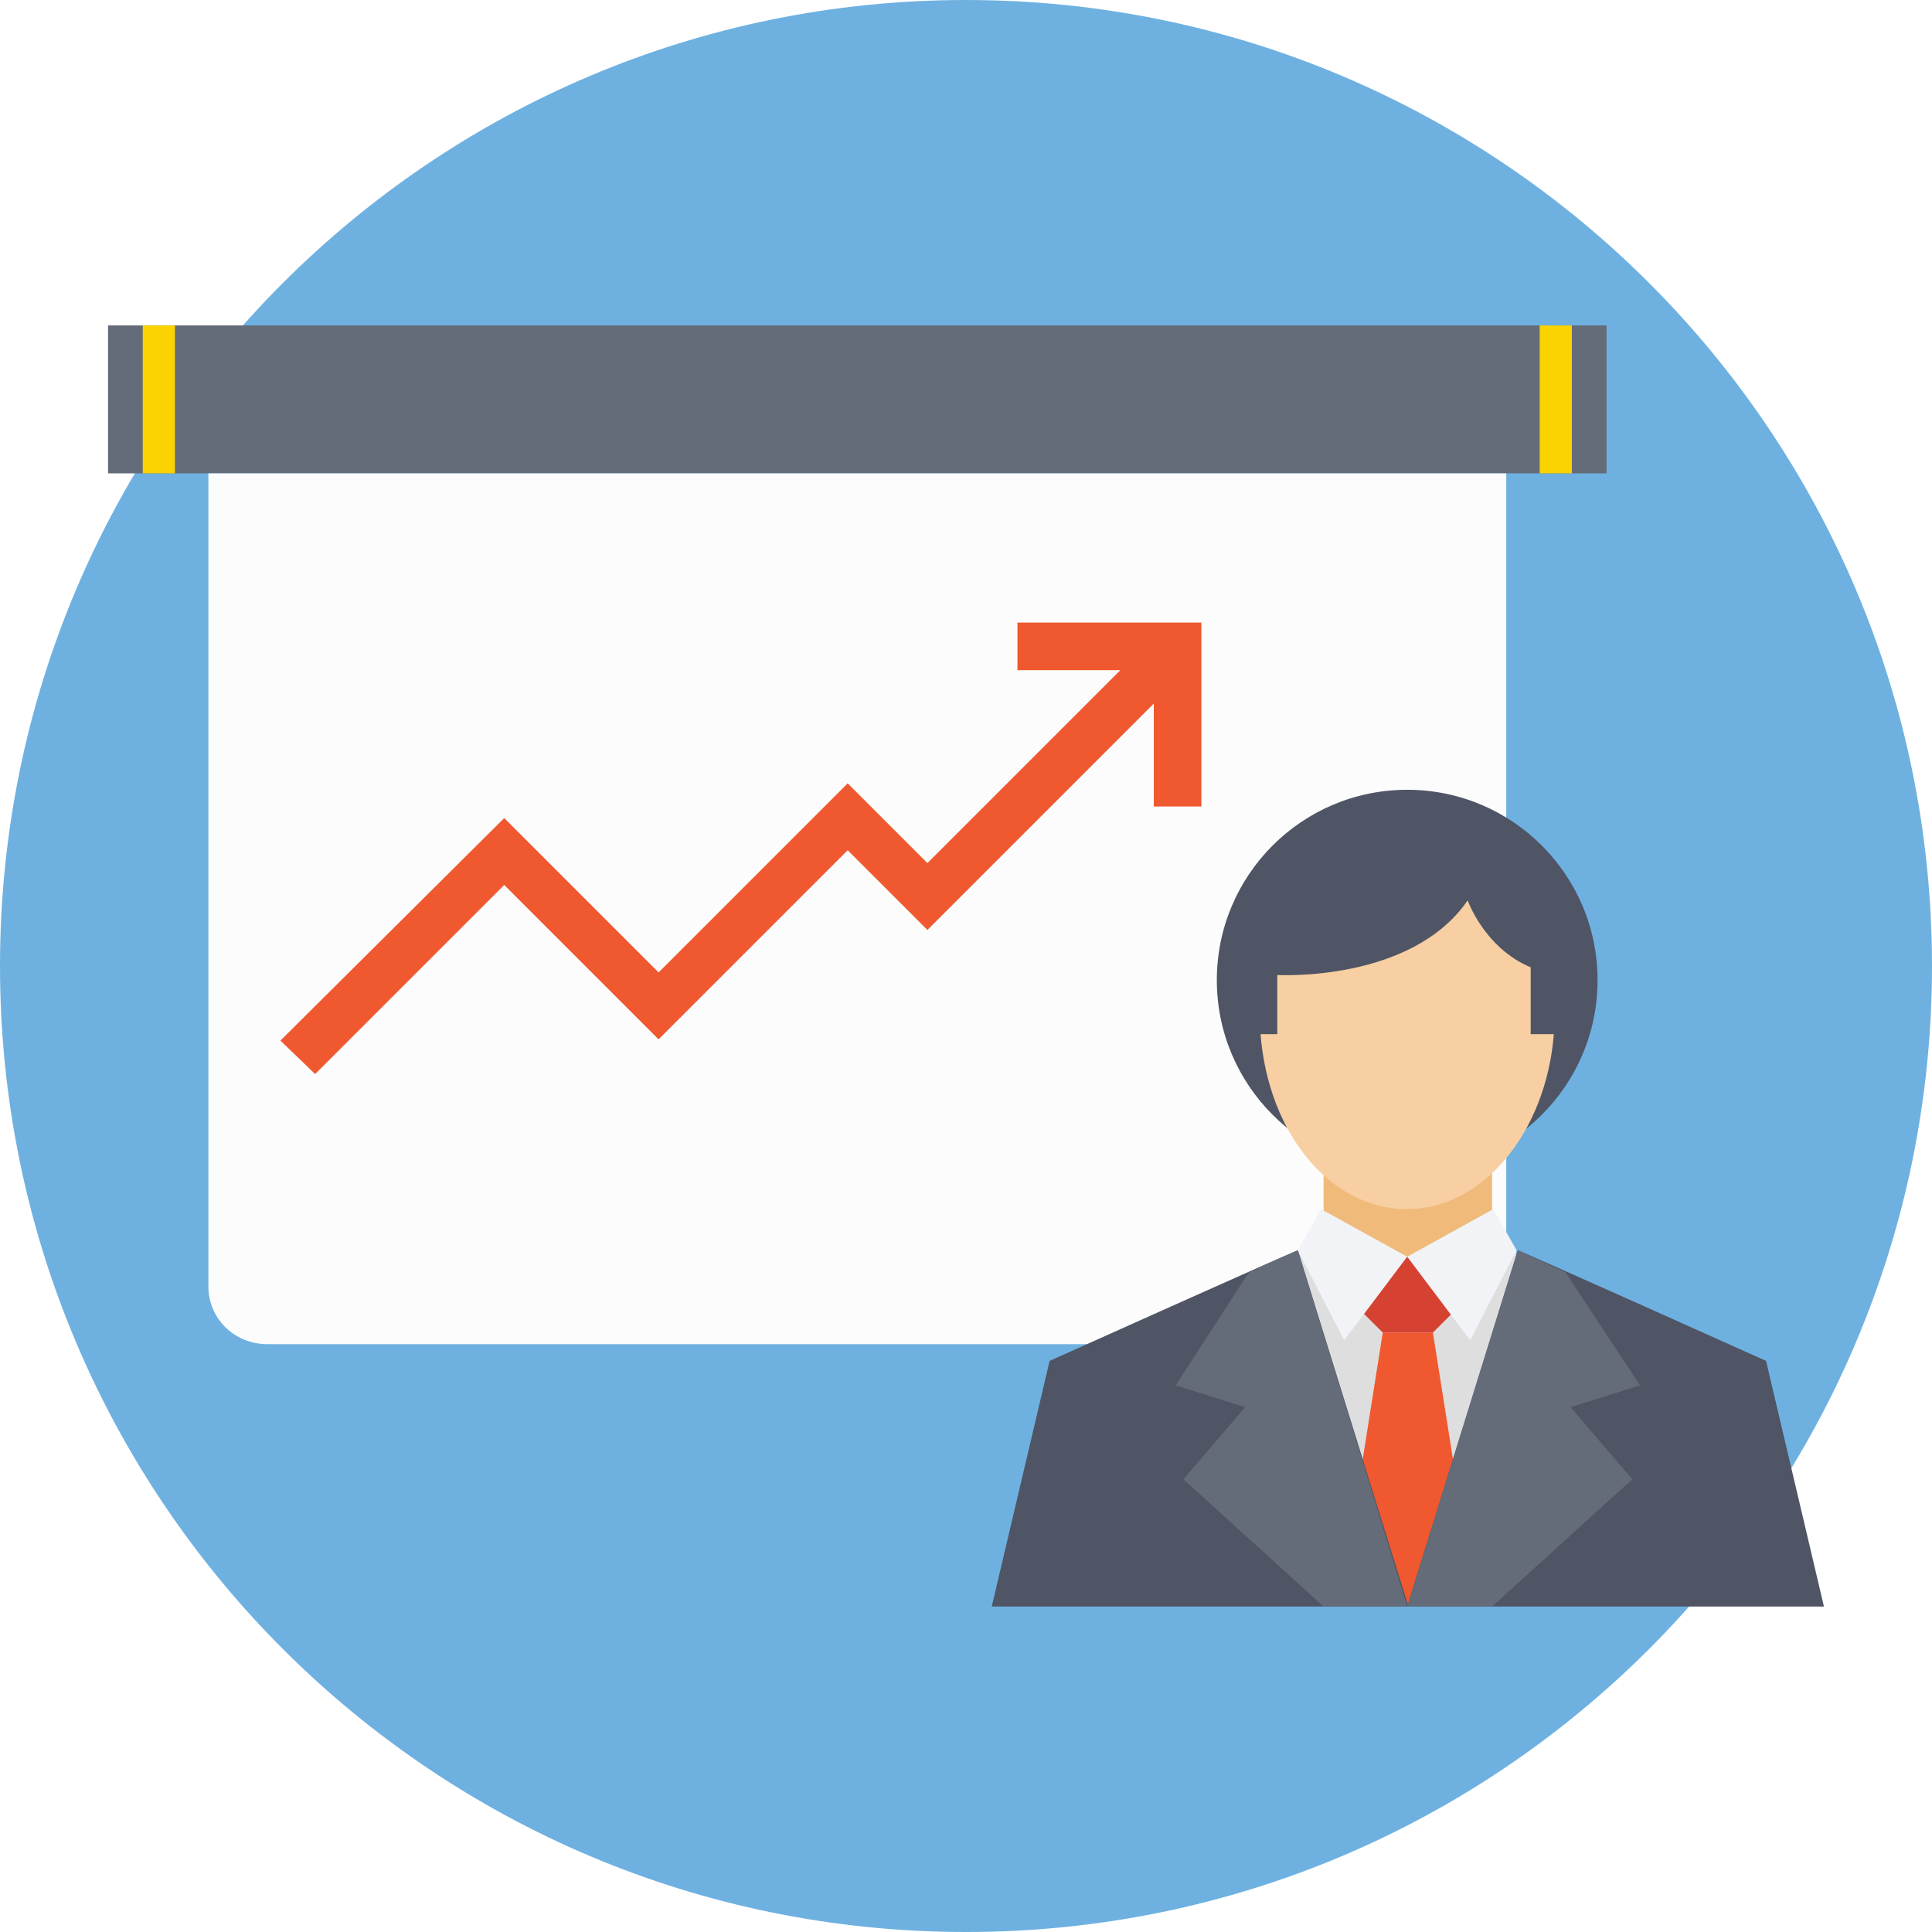
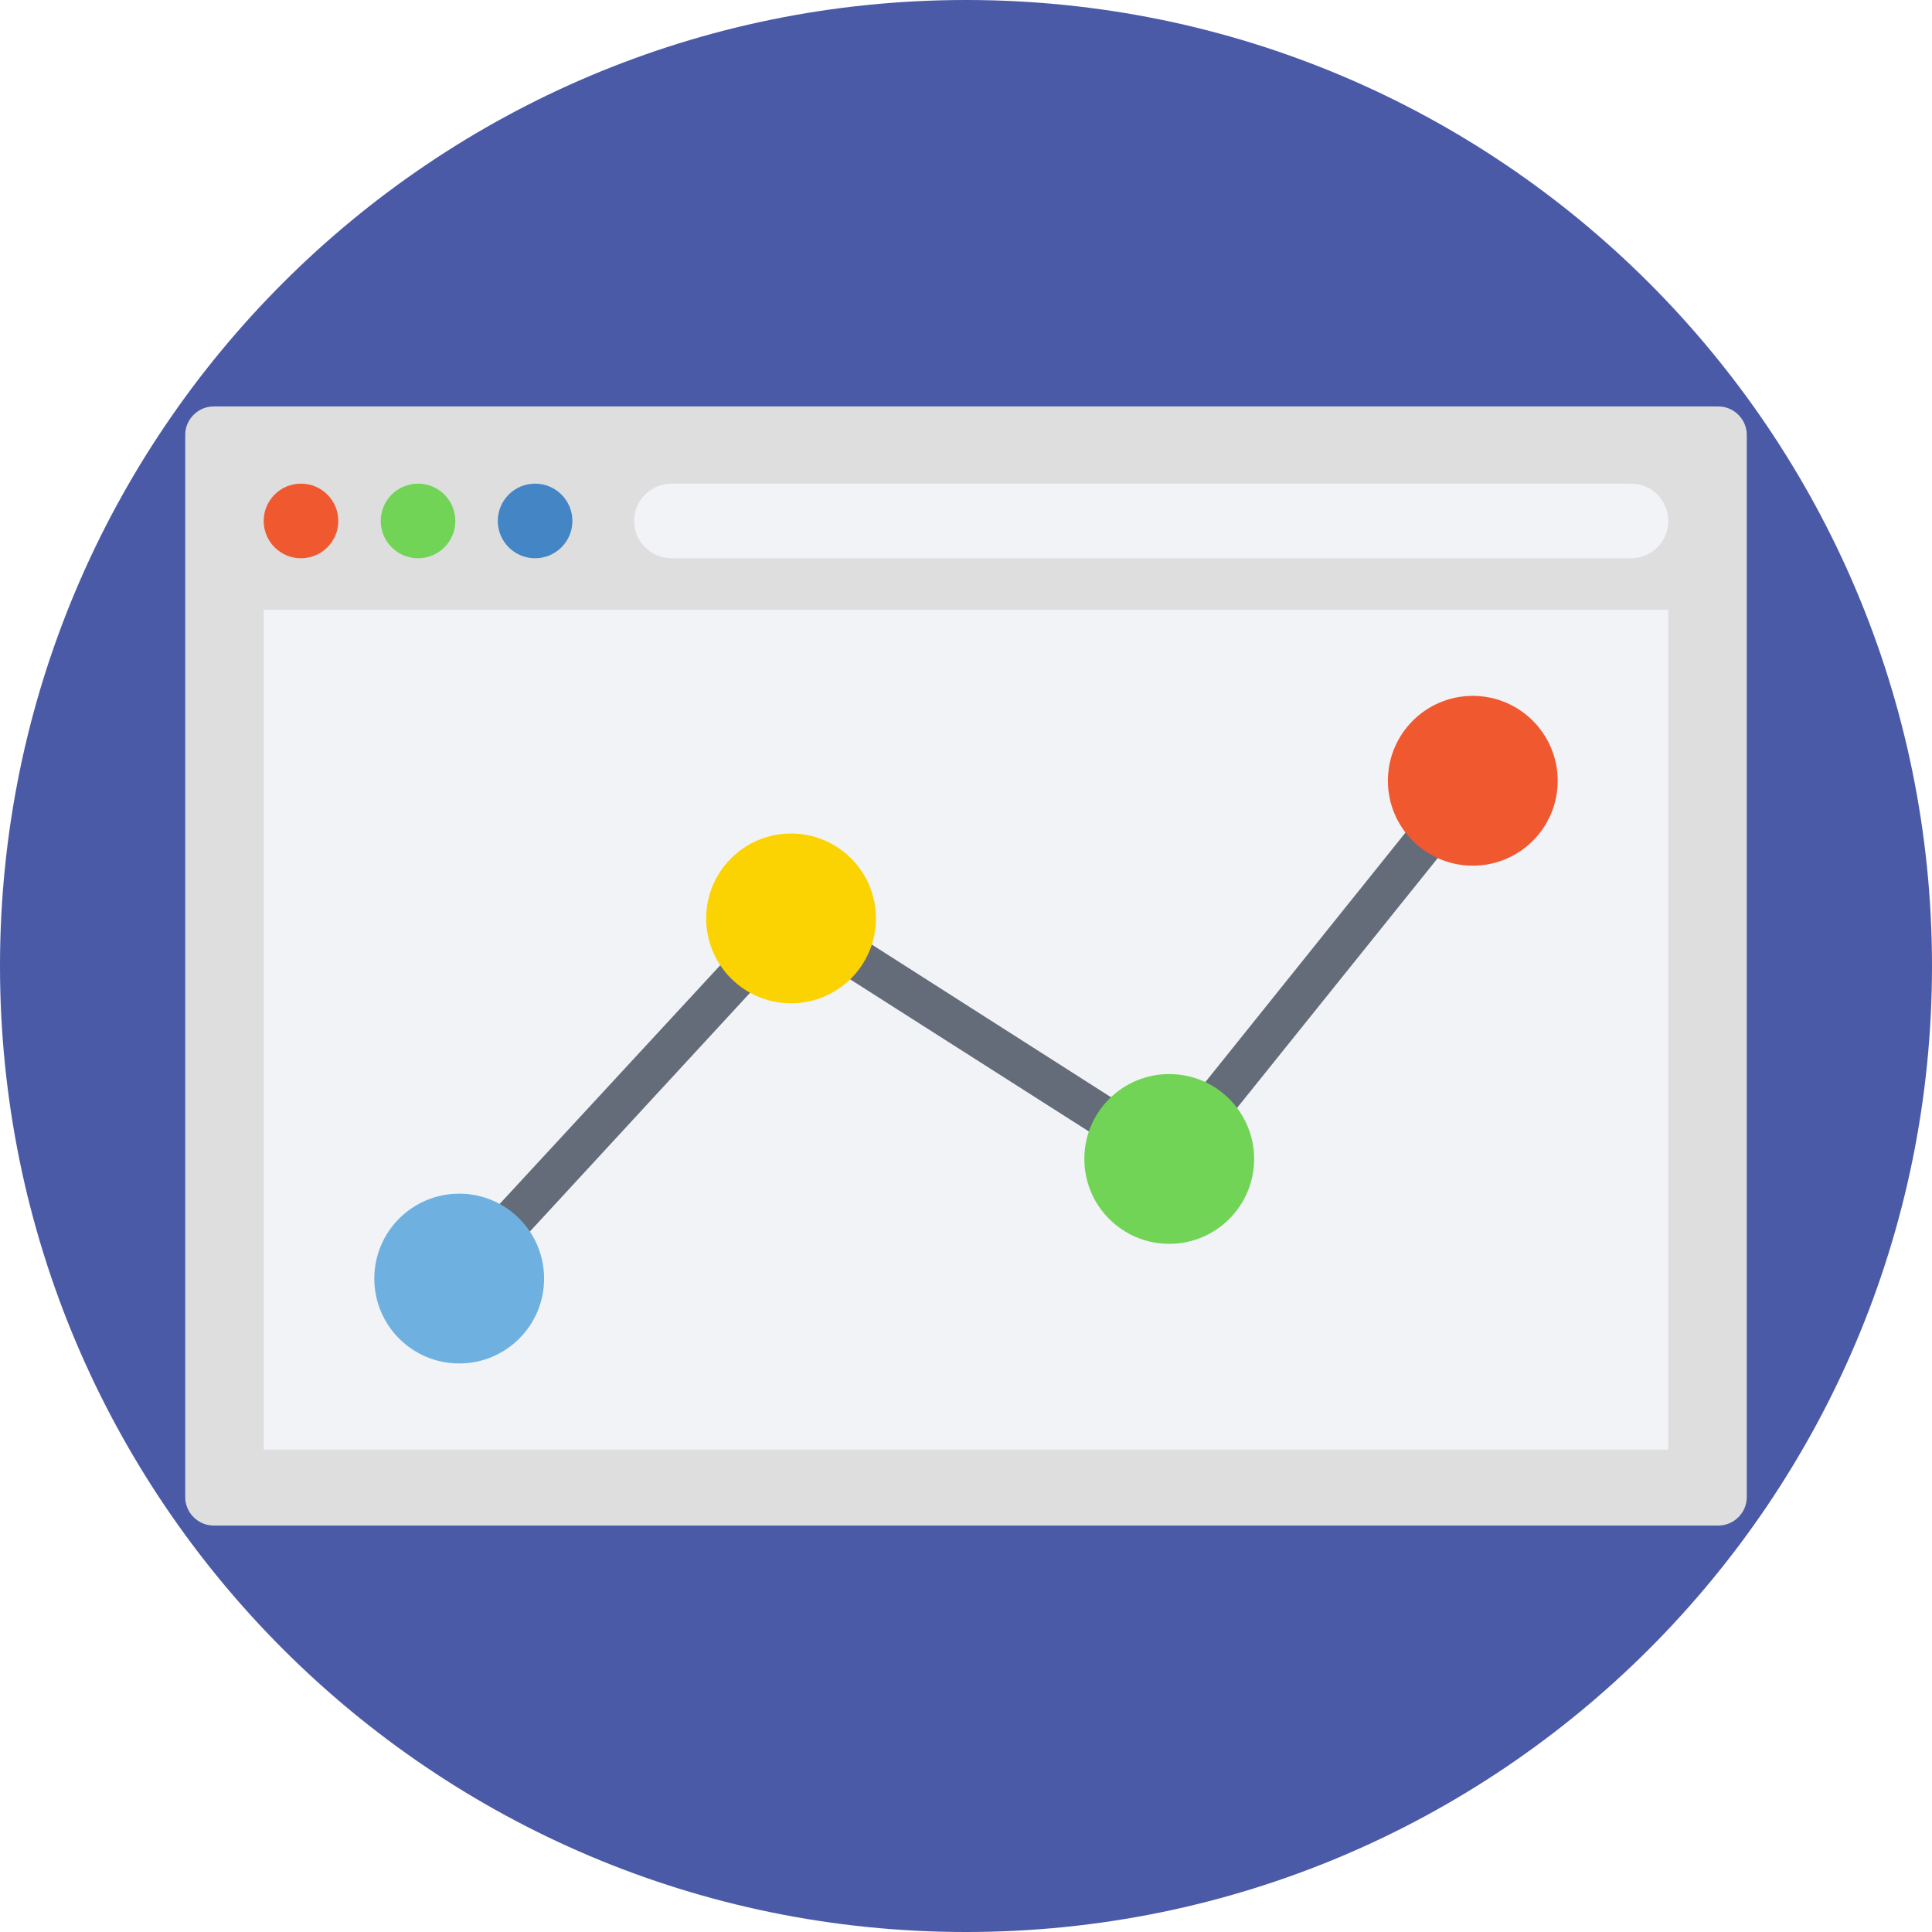
<svg xmlns="http://www.w3.org/2000/svg" version="1.1" id="Layer_1" x="0px" y="0px" viewBox="0 0 509.287 509.287" style="enable-background:new 0 0 509.287 509.287;" xml:space="preserve">
-   <circle style="fill:#6EB1E1;" cx="254.644" cy="254.644" r="254.644" />
-   <rect x="28.482" y="85.785" style="fill:#646B79;" width="395.02" height="38.993" />
-   <g>
-     <rect x="37.637" y="85.785" style="fill:#FBD303;" width="8.477" height="38.993" />
-     <rect x="405.87" y="85.785" style="fill:#FBD303;" width="8.477" height="38.993" />
-   </g>
-   <path style="fill:#FCFCFD;" d="M54.93,124.779v214.294c0,8.477,6.781,15.258,15.597,15.258h310.93  c8.477,0,15.597-6.781,15.597-15.258V124.779H54.93z" />
-   <rect x="348.906" y="308.556" style="fill:#F0BA7A;" width="44.419" height="32.551" />
-   <circle style="fill:#4F5565;" cx="370.946" cy="258.374" r="50.183" />
-   <polygon style="fill:#DEDEDF;" points="342.125,329.579 370.946,331.274 399.767,329.579 393.324,423.502 348.906,423.502 " />
-   <polygon style="fill:#F0582F;" points="364.503,351.279 356.026,404.853 370.946,423.502 386.204,404.853 377.727,351.279 " />
-   <path style="fill:#4F5565;" d="M342.125,329.579c-2.034,0.678-65.441,29.16-65.441,29.16l-15.258,64.763h109.86L342.125,329.579z" />
-   <polygon style="fill:#646B79;" points="342.125,329.579 329.24,335.343 309.913,365.181 328.223,370.946 311.947,389.934   348.906,423.502 370.946,423.502 " />
-   <path style="fill:#4F5565;" d="M400.106,329.579c2.034,0.678,65.441,29.16,65.441,29.16l15.258,64.763h-109.86L400.106,329.579z" />
-   <polygon style="fill:#646B79;" points="400.106,329.579 412.652,335.343 432.318,365.181 414.008,370.946 430.283,389.934   393.324,423.502 370.946,423.502 " />
-   <polygon style="fill:#D54232;" points="374.336,331.274 367.555,331.274 356.026,342.803 364.503,351.279 377.727,351.279   386.204,342.803 " />
-   <g>
-     <polygon style="fill:#F1F3F7;" points="342.125,329.579 348.228,318.728 370.946,331.274 354.331,353.314  " />
-     <polygon style="fill:#F1F3F7;" points="399.767,329.579 393.664,318.728 370.946,331.274 387.56,353.314  " />
-   </g>
-   <path style="fill:#4F5565;" d="M337.038,257.017c0,0,35.264,2.034,50.183-19.666c0,0,4.408,12.885,16.615,17.632v17.632h6.103  c0-1.695,0.339-3.391,0.339-5.086c0-28.482-17.293-51.2-38.654-51.2s-38.654,23.057-38.654,51.2c0,1.695,0,3.391,0.339,5.086h4.408  v-15.597H337.038z" />
-   <path style="fill:#F7CFA2;" d="M403.497,272.615v-17.632c-12.207-5.086-16.615-17.632-16.615-17.632  c-14.919,21.701-50.183,19.666-50.183,19.666v15.597h-4.408c2.034,26.109,18.31,46.114,38.654,46.114  c20.005,0,36.62-20.344,38.654-46.114L403.497,272.615L403.497,272.615z" />
-   <polygon style="fill:#F0582F;" points="268.207,164.111 268.207,176.657 295.332,176.657 244.472,227.518 223.449,206.495   173.605,256.339 132.917,215.65 73.918,274.31 83.073,283.126 132.917,233.282 173.605,273.971 223.449,224.127 244.472,245.15   304.148,185.473 304.148,212.599 316.694,212.599 316.694,164.111 " />
+   <circle style="fill:#4B5AA7;" cx="254.644" cy="254.644" r="254.644" />
+   <path style="fill:#DEDEDF;" d="M453.001,107.147H56.286c-4.069,0-7.46,3.391-7.46,7.46v280.074c0,4.069,3.391,7.46,7.46,7.46  h396.715c4.069,0,7.46-3.391,7.46-7.46V114.607C460.461,110.538,457.07,107.147,453.001,107.147z" />
+   <rect x="69.51" y="160.721" style="fill:#F1F3F7;" width="370.268" height="221.415" />
+   <circle style="fill:#F0582F;" cx="79.343" cy="137.325" r="9.833" />
+   <circle style="fill:#71D456;" cx="110.199" cy="137.325" r="9.833" />
+   <circle style="fill:#4485C5;" cx="141.054" cy="137.325" r="9.833" />
+   <path style="fill:#F1F3F7;" d="M429.944,127.491H176.996c-5.425,0-9.833,4.408-9.833,9.833c0,5.425,4.408,9.833,9.833,9.833h252.948  c5.425,0,9.833-4.408,9.833-9.833C439.777,131.899,435.37,127.491,429.944,127.491z" />
+   <polygon style="fill:#646B79;" points="125.118,340.429 116.98,333.309 207.852,234.977 307.2,298.384 384.17,202.426   392.646,209.208 309.573,312.625 209.547,248.879 " />
+   <circle style="fill:#6EB1E1;" cx="121.049" cy="337.038" r="22.379" />
+   <circle style="fill:#FBD303;" cx="208.53" cy="242.098" r="22.379" />
+   <circle style="fill:#71D456;" cx="308.217" cy="305.505" r="22.379" />
+   <circle style="fill:#F0582F;" cx="388.238" cy="205.817" r="22.379" />
  <g>
</g>
  <g>
</g>
  <g>
</g>
  <g>
</g>
  <g>
</g>
  <g>
</g>
  <g>
</g>
  <g>
</g>
  <g>
</g>
  <g>
</g>
  <g>
</g>
  <g>
</g>
  <g>
</g>
  <g>
</g>
  <g>
</g>
</svg>
